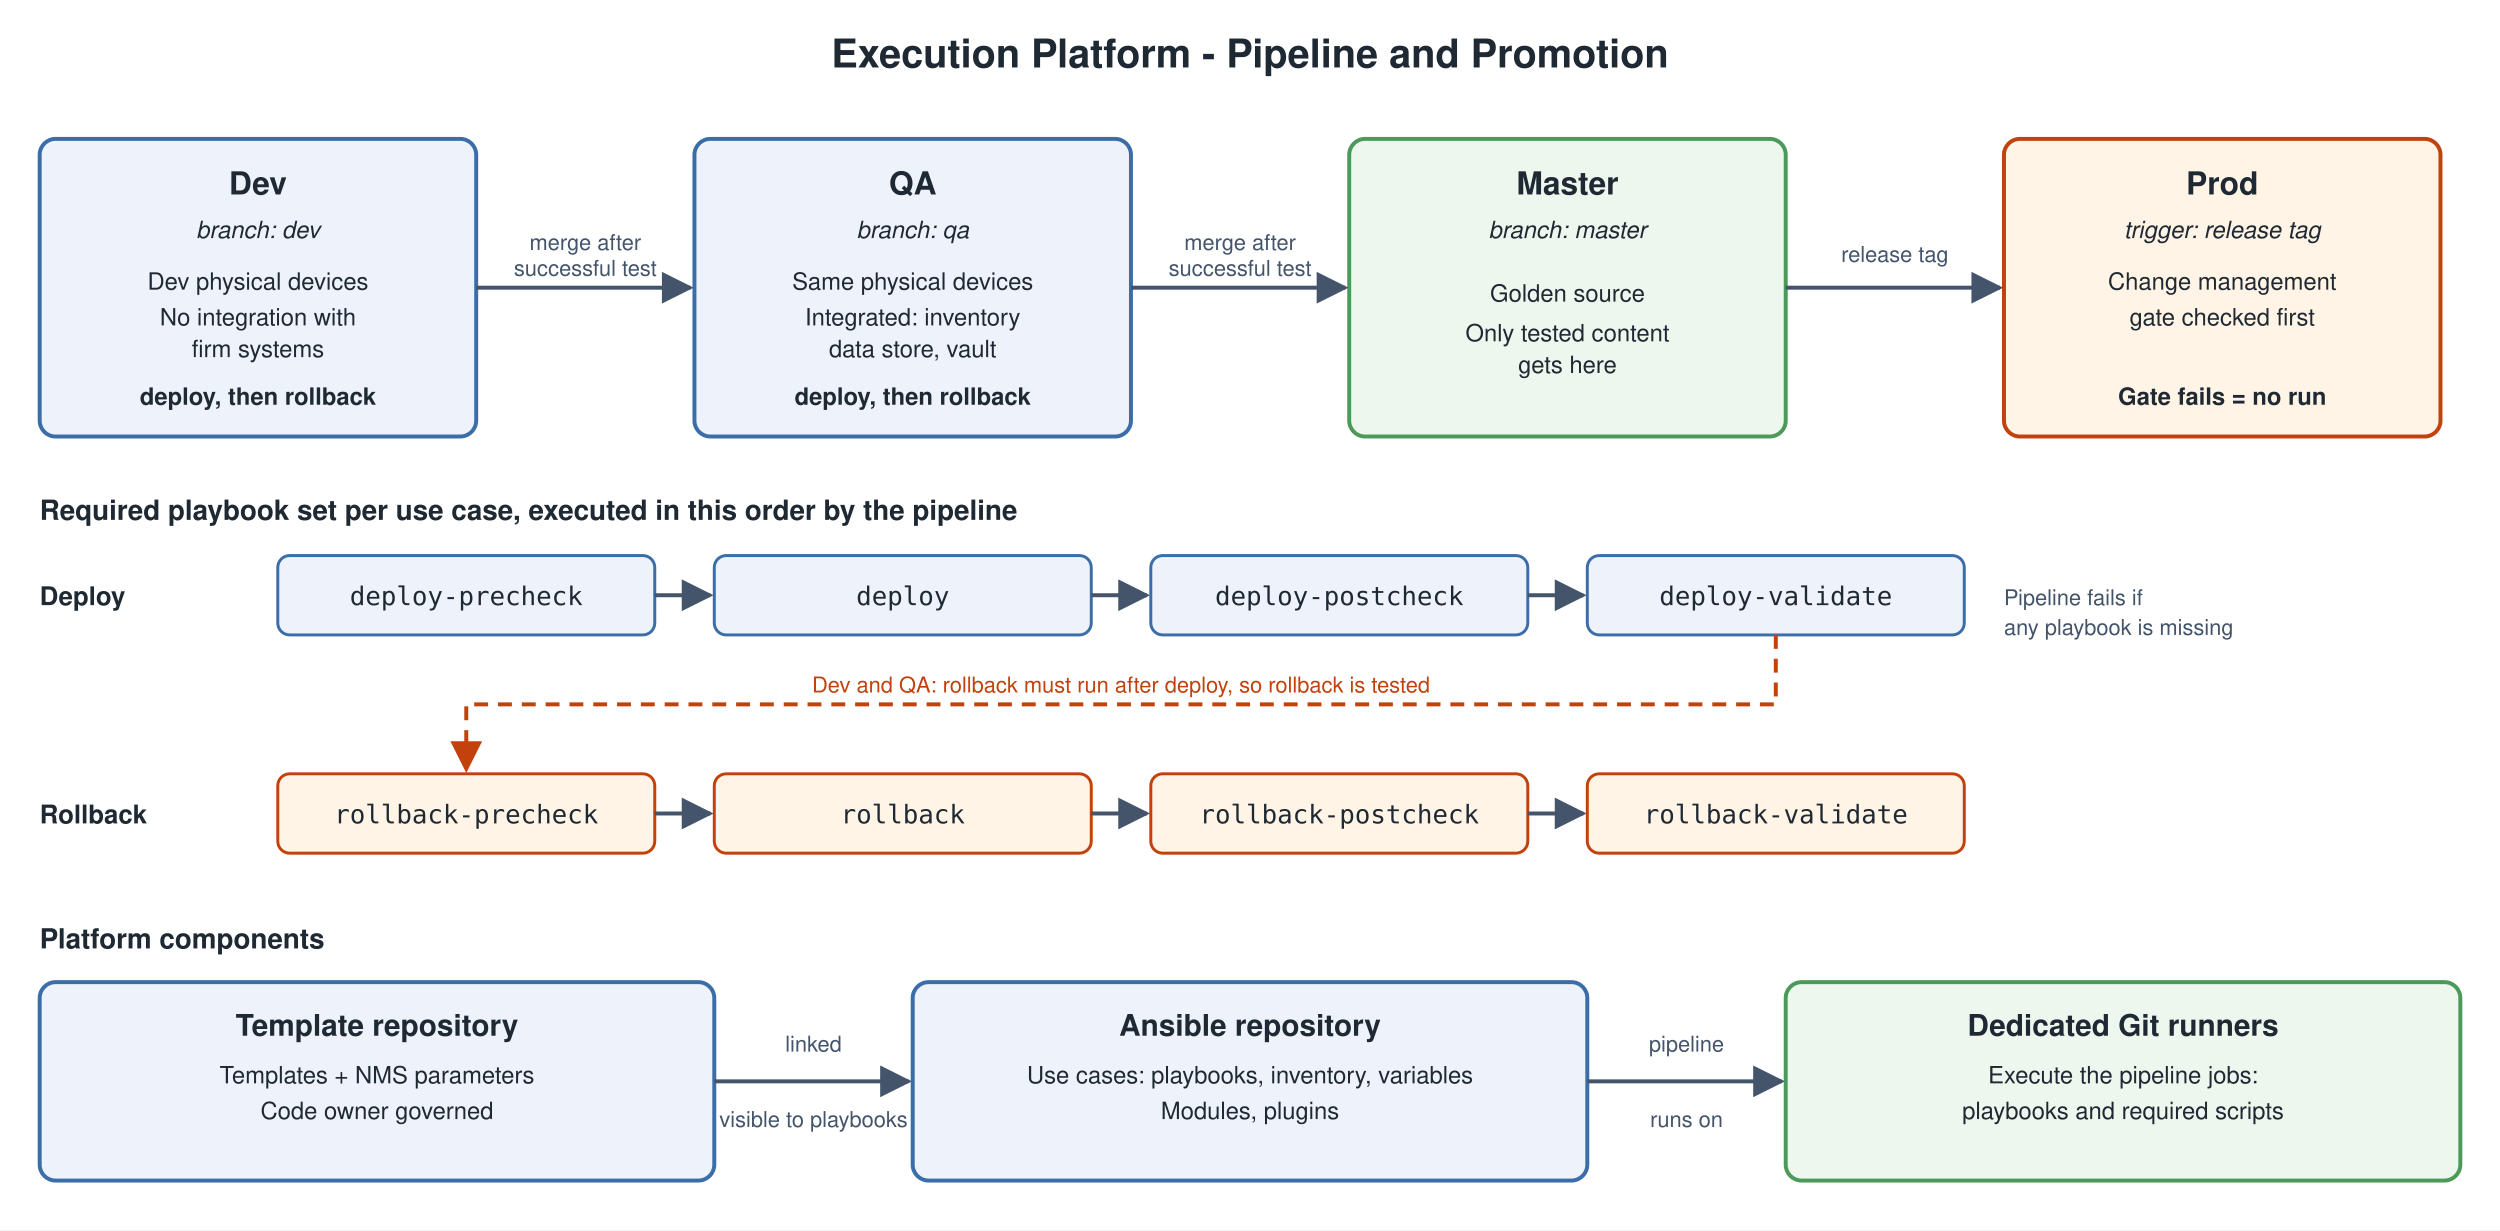
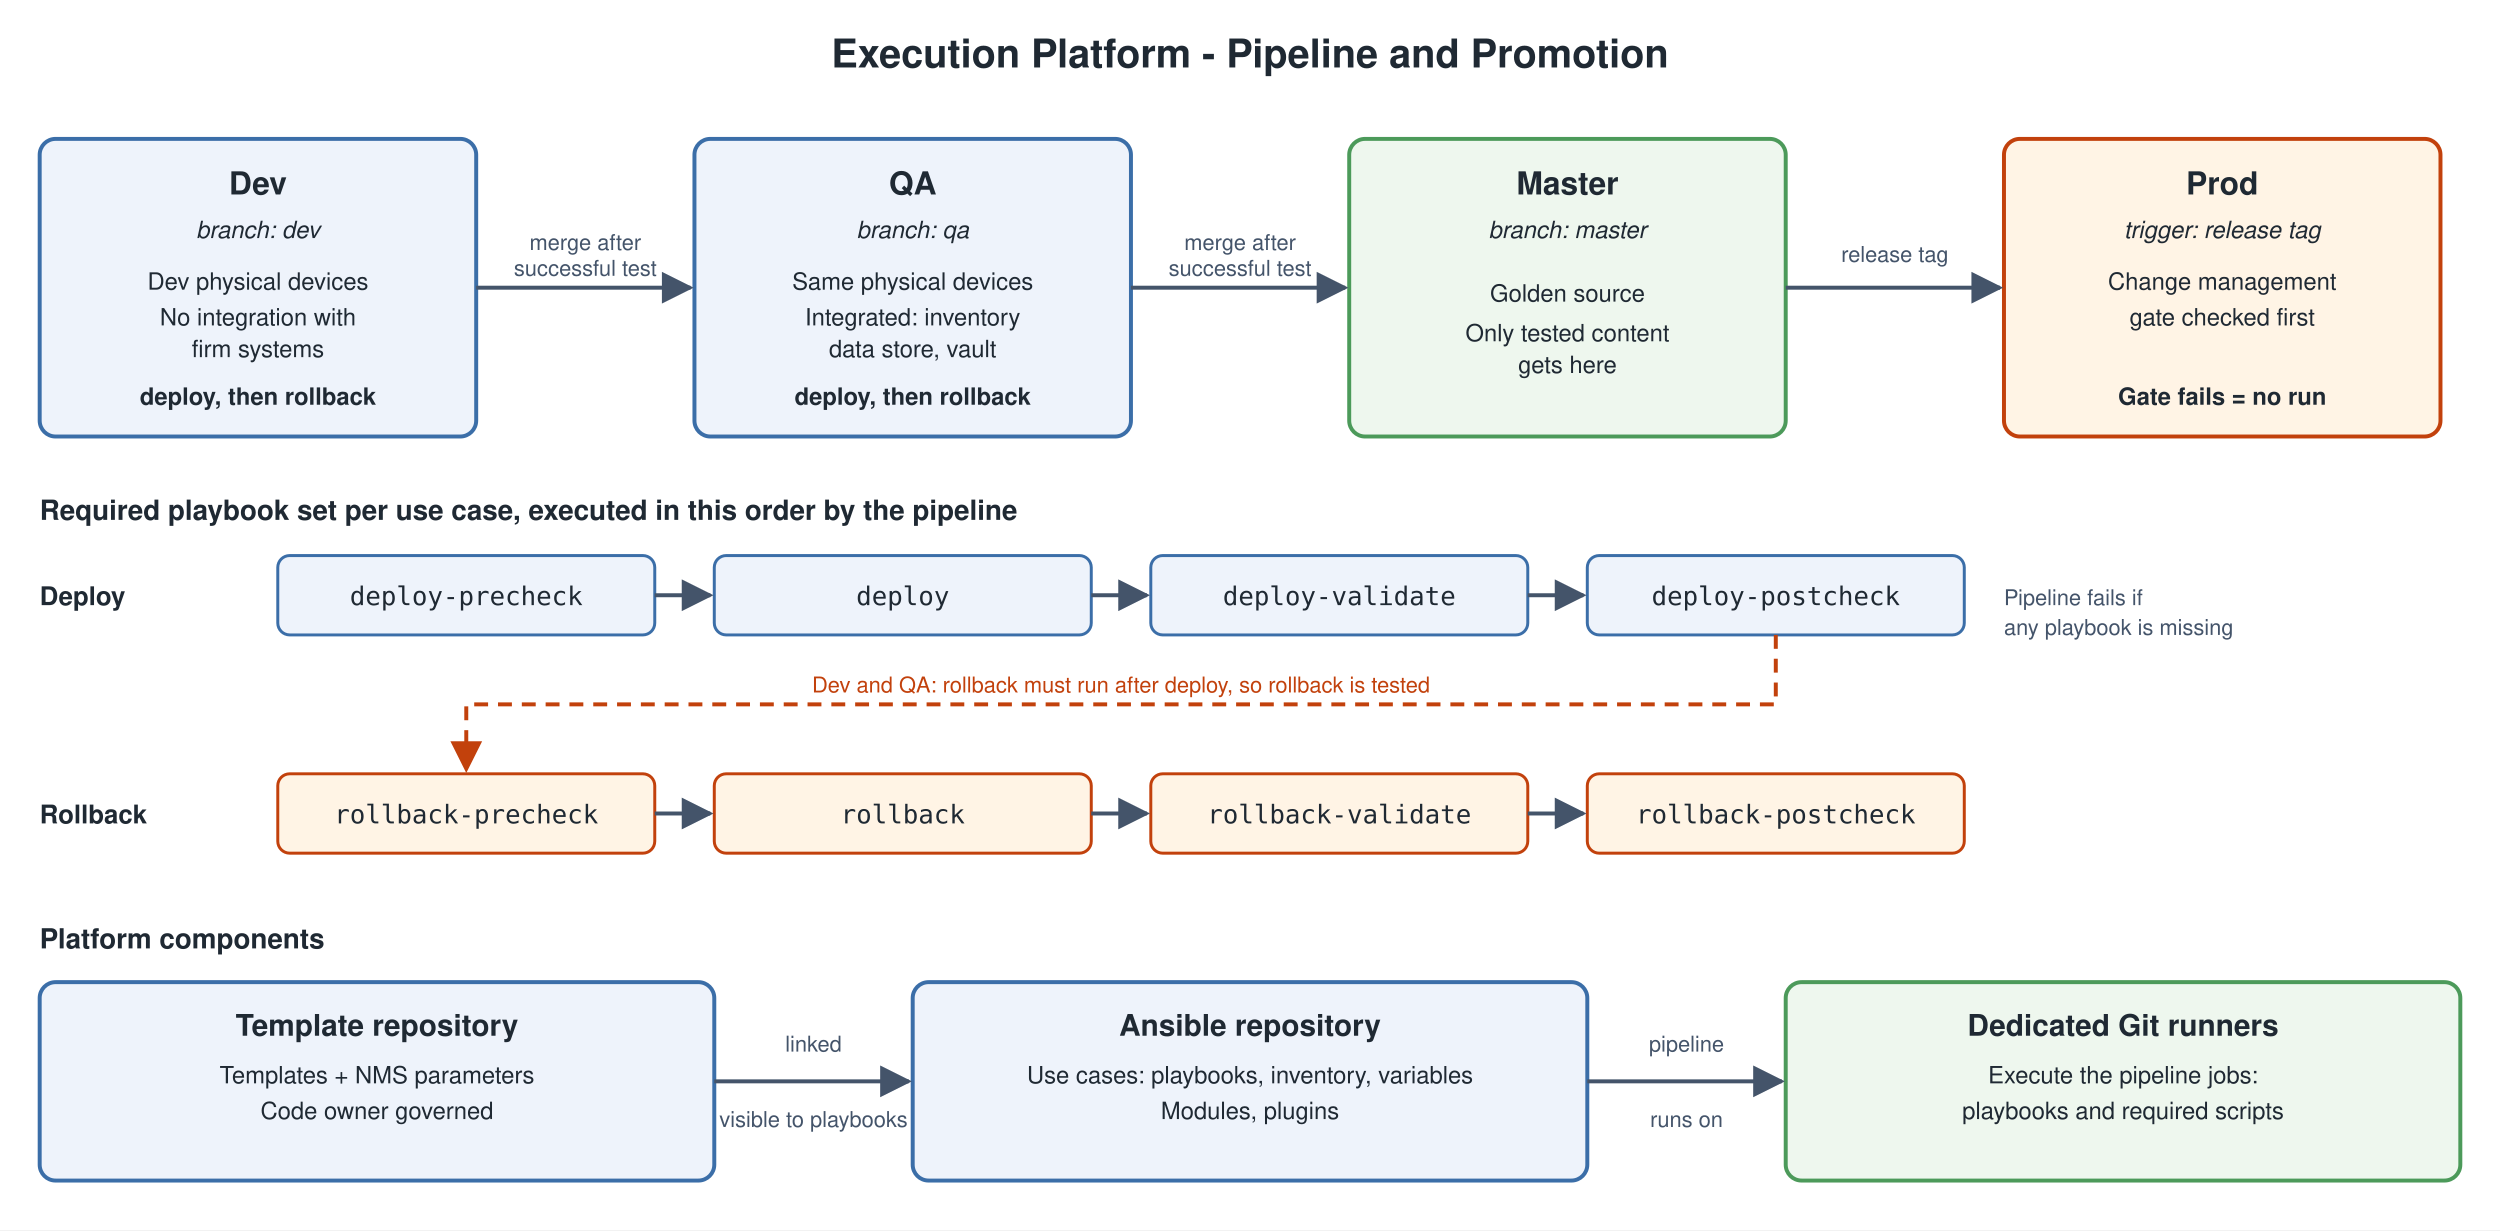
<svg xmlns="http://www.w3.org/2000/svg" viewBox="0 0 1260 620" width="1260" height="620" font-family="Helvetica, Arial, sans-serif">
  <defs>
    <marker id="a" viewBox="0 0 10 10" refX="9" refY="5" markerWidth="8" markerHeight="8" orient="auto-start-reverse">
      <path d="M0,0 L10,5 L0,10 z" fill="#44546a" />
    </marker>
    <marker id="d" viewBox="0 0 10 10" refX="9" refY="5" markerWidth="8" markerHeight="8" orient="auto-start-reverse">
      <path d="M0,0 L10,5 L0,10 z" fill="#c2410c" />
    </marker>
  </defs>
  <rect width="1260" height="620" fill="#ffffff" />
  <text x="630" y="34" text-anchor="middle" font-size="20" font-weight="700" fill="#1f2933">Execution Platform - Pipeline and Promotion</text>
  <g stroke-width="2">
    <rect x="20" y="70" width="220" height="150" rx="8" fill="#eef3fb" stroke="#3b6ea8" />
    <rect x="350" y="70" width="220" height="150" rx="8" fill="#eef3fb" stroke="#3b6ea8" />
    <rect x="680" y="70" width="220" height="150" rx="8" fill="#eef7ee" stroke="#4c9a5a" />
    <rect x="1010" y="70" width="220" height="150" rx="8" fill="#fff4e5" stroke="#c2410c" />
  </g>
  <g fill="#1f2933" text-anchor="middle">
    <text x="130" y="98" font-size="16" font-weight="700">Dev</text>
    <text x="130" y="120" font-size="12" font-style="italic">branch: dev</text>
    <text x="130" y="146" font-size="12">Dev physical devices</text>
    <text x="130" y="164" font-size="12">No integration with</text>
    <text x="130" y="180" font-size="12">firm systems</text>
    <text x="130" y="204" font-size="12" font-weight="700">deploy, then rollback</text>
    <text x="460" y="98" font-size="16" font-weight="700">QA</text>
    <text x="460" y="120" font-size="12" font-style="italic">branch: qa</text>
    <text x="460" y="146" font-size="12">Same physical devices</text>
    <text x="460" y="164" font-size="12">Integrated: inventory</text>
    <text x="460" y="180" font-size="12">data store, vault</text>
    <text x="460" y="204" font-size="12" font-weight="700">deploy, then rollback</text>
    <text x="790" y="98" font-size="16" font-weight="700">Master</text>
    <text x="790" y="120" font-size="12" font-style="italic">branch: master</text>
    <text x="790" y="152" font-size="12">Golden source</text>
    <text x="790" y="172" font-size="12">Only tested content</text>
    <text x="790" y="188" font-size="12">gets here</text>
    <text x="1120" y="98" font-size="16" font-weight="700">Prod</text>
    <text x="1120" y="120" font-size="12" font-style="italic">trigger: release tag</text>
    <text x="1120" y="146" font-size="12">Change management</text>
    <text x="1120" y="164" font-size="12">gate checked first</text>
    <text x="1120" y="204" font-size="12" font-weight="700">Gate fails = no run</text>
  </g>
  <g stroke="#44546a" stroke-width="2" fill="none" marker-end="url(#a)">
    <path d="M240,145 H348" />
    <path d="M570,145 H678" />
    <path d="M900,145 H1008" />
  </g>
  <g fill="#44546a" font-size="11" text-anchor="middle">
    <text x="295" y="126">merge after</text>
    <text x="295" y="139">successful test</text>
    <text x="625" y="126">merge after</text>
    <text x="625" y="139">successful test</text>
    <text x="955" y="132">release tag</text>
  </g>
  <text x="20" y="262" font-size="14" font-weight="700" fill="#1f2933">Required playbook set per use case, executed in this order by the pipeline</text>
  <g stroke="#3b6ea8" stroke-width="1.5" fill="#eef3fb">
    <rect x="140" y="280" width="190" height="40" rx="6" />
    <rect x="360" y="280" width="190" height="40" rx="6" />
    <rect x="580" y="280" width="190" height="40" rx="6" />
    <rect x="800" y="280" width="190" height="40" rx="6" />
  </g>
  <g stroke="#c2410c" stroke-width="1.5" fill="#fff4e5">
    <rect x="140" y="390" width="190" height="40" rx="6" />
    <rect x="360" y="390" width="190" height="40" rx="6" />
    <rect x="580" y="390" width="190" height="40" rx="6" />
    <rect x="800" y="390" width="190" height="40" rx="6" />
  </g>
  <g fill="#1f2933" font-size="13" text-anchor="middle" font-family="Menlo, Consolas, monospace">
    <text x="235" y="305">deploy-precheck</text>
    <text x="455" y="305">deploy</text>
-     <text x="675" y="305">deploy-postcheck</text>
-     <text x="895" y="305">deploy-validate</text>
+     <text x="675" y="305">deploy-validate</text>
+     <text x="895" y="305">deploy-postcheck</text>
    <text x="235" y="415">rollback-precheck</text>
    <text x="455" y="415">rollback</text>
-     <text x="675" y="415">rollback-postcheck</text>
-     <text x="895" y="415">rollback-validate</text>
+     <text x="675" y="415">rollback-validate</text>
+     <text x="895" y="415">rollback-postcheck</text>
  </g>
  <g fill="#1f2933" font-size="13" font-weight="700">
    <text x="20" y="305">Deploy</text>
    <text x="20" y="415">Rollback</text>
  </g>
  <g stroke="#44546a" stroke-width="2" fill="none" marker-end="url(#a)">
    <path d="M330,300 H358" />
    <path d="M550,300 H578" />
    <path d="M770,300 H798" />
    <path d="M330,410 H358" />
    <path d="M550,410 H578" />
    <path d="M770,410 H798" />
  </g>
  <path d="M895,320 V355 H235 V388" stroke="#c2410c" stroke-width="2" stroke-dasharray="7 5" fill="none" marker-end="url(#d)" />
  <text x="565" y="349" text-anchor="middle" font-size="11" fill="#c2410c">Dev and QA: rollback must run after deploy, so rollback is tested</text>
  <text x="1010" y="305" font-size="11" fill="#44546a">Pipeline fails if</text>
  <text x="1010" y="320" font-size="11" fill="#44546a">any playbook is missing</text>
  <text x="20" y="478" font-size="14" font-weight="700" fill="#1f2933">Platform components</text>
  <g stroke-width="2">
    <rect x="20" y="495" width="340" height="100" rx="8" fill="#eef3fb" stroke="#3b6ea8" />
    <rect x="460" y="495" width="340" height="100" rx="8" fill="#eef3fb" stroke="#3b6ea8" />
    <rect x="900" y="495" width="340" height="100" rx="8" fill="#eef7ee" stroke="#4c9a5a" />
  </g>
  <g fill="#1f2933" text-anchor="middle">
    <text x="190" y="522" font-size="15" font-weight="700">Template repository</text>
    <text x="190" y="546" font-size="12">Templates + NMS parameters</text>
    <text x="190" y="564" font-size="12">Code owner governed</text>
    <text x="630" y="522" font-size="15" font-weight="700">Ansible repository</text>
    <text x="630" y="546" font-size="12">Use cases: playbooks, inventory, variables</text>
    <text x="630" y="564" font-size="12">Modules, plugins</text>
    <text x="1070" y="522" font-size="15" font-weight="700">Dedicated Git runners</text>
    <text x="1070" y="546" font-size="12">Execute the pipeline jobs:</text>
    <text x="1070" y="564" font-size="12">playbooks and required scripts</text>
  </g>
  <g stroke="#44546a" stroke-width="2" fill="none" marker-end="url(#a)">
    <path d="M360,545 H458" />
    <path d="M800,545 H898" />
  </g>
  <g fill="#44546a" font-size="11" text-anchor="middle">
    <text x="410" y="530">linked</text>
    <text x="410" y="568">visible to playbooks</text>
    <text x="850" y="530">pipeline</text>
    <text x="850" y="568">runs on</text>
  </g>
</svg>
